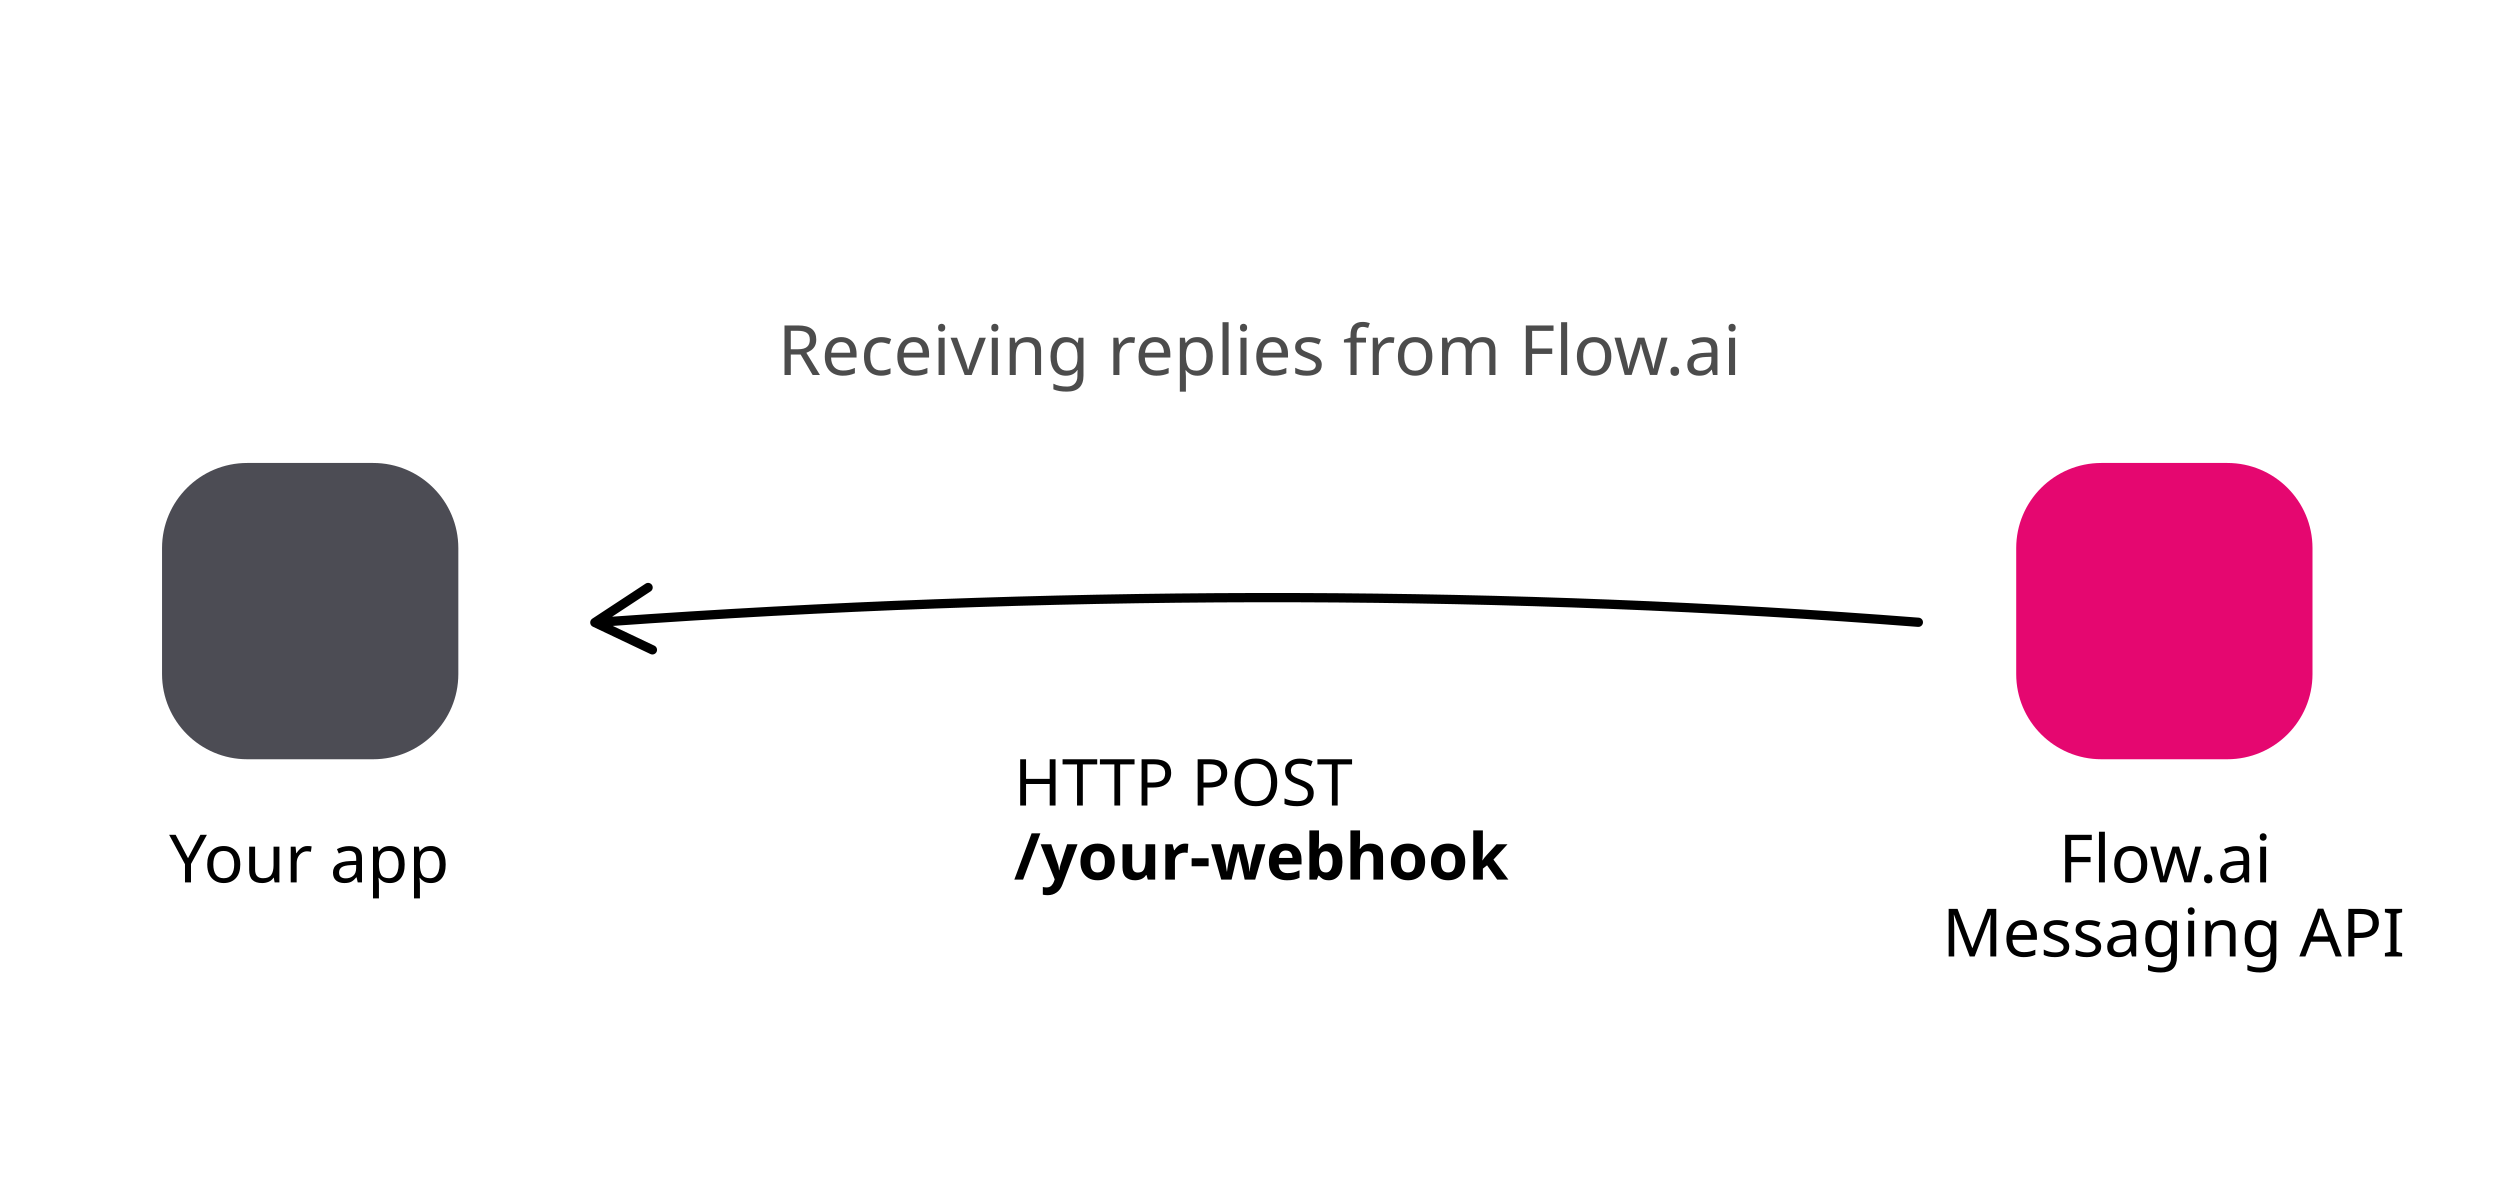
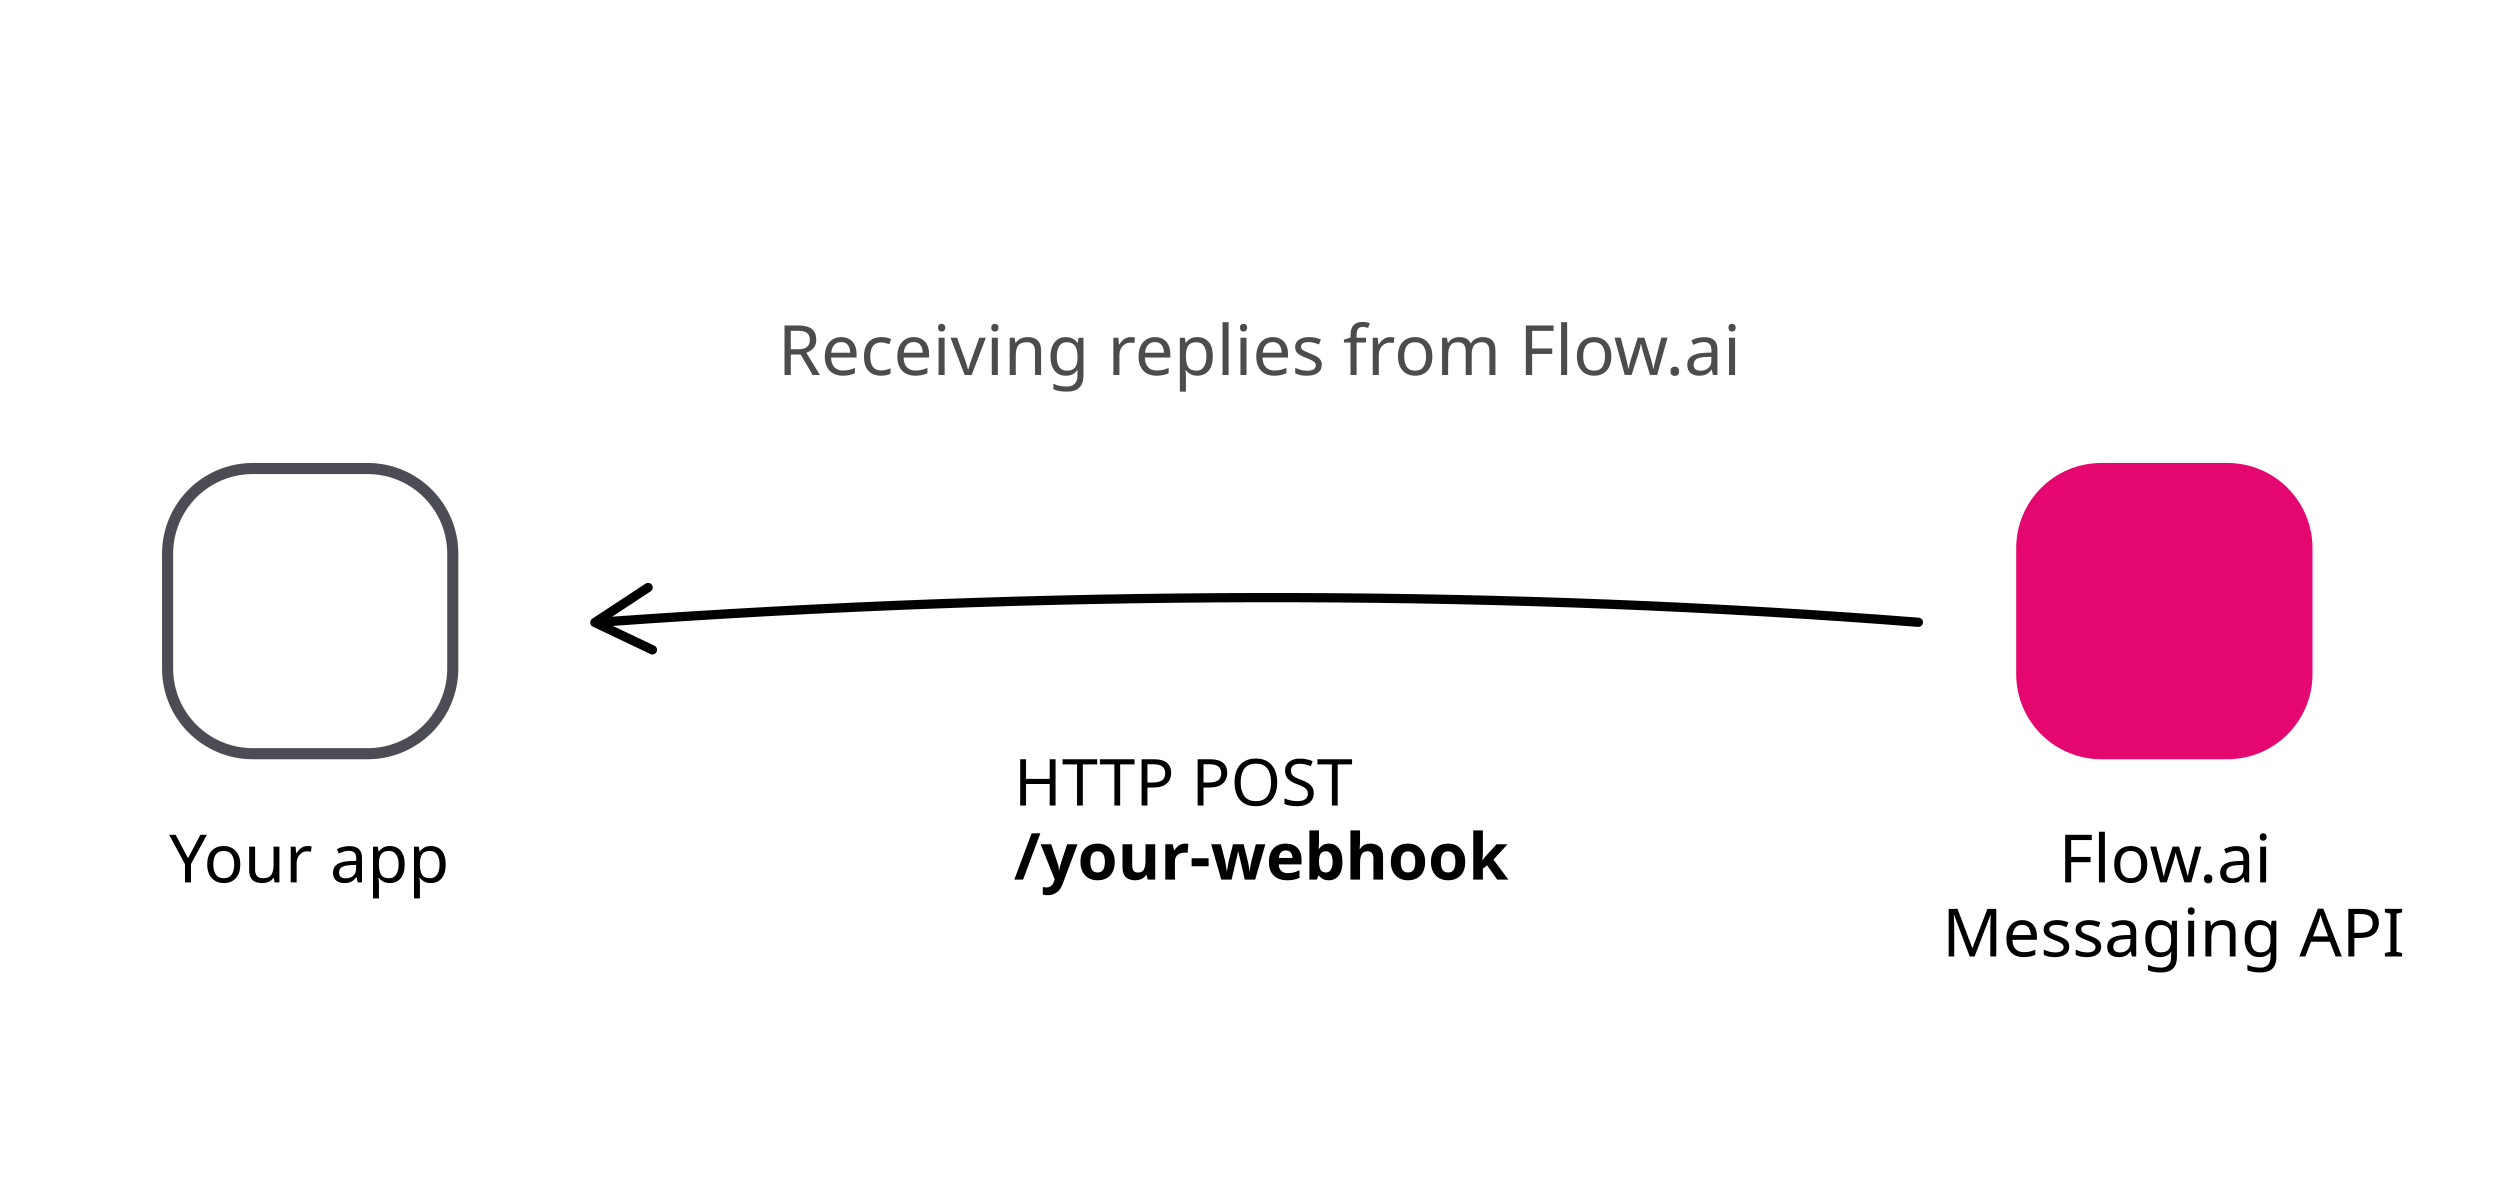
<svg xmlns="http://www.w3.org/2000/svg" width="540px" height="256px" viewBox="0 0 540 256" version="1.1">
  <defs />
  <g id="Page-1" stroke="none" stroke-width="1" fill="none" fill-rule="evenodd">
    <g id="inbound-copy" transform="translate(0, -350)">
      <g id="receiving" transform="translate(19, 417)">
        <g id="Group" transform="translate(0, 33)">
-           <g id="Dimmed">
-             <rect id="Rectangle" fill="#4C4C54" fill-rule="evenodd" x="16" y="0" width="64" height="64" rx="18.4" />
+           <g id="Dimmed-open">
+             <rect id="Rectangle" stroke="#4C4C54" stroke-width="2.4" x="17.2" y="1.2" width="61.6" height="61.6" rx="18.4" />
            <text id="Slack" font-family="Gilroy-Regular, Gilroy" font-size="14.4" font-weight="normal" fill="#000000">
              <tspan x="17.537" y="90.6">Your app</tspan>
            </text>
          </g>
          <g id="Flow" transform="translate(395, 0)">
            <rect id="Rectangle" fill="#E50770" fill-rule="evenodd" x="21.5" y="0" width="64" height="64" rx="18.4" />
            <text id="Flow.ai" font-family="Gilroy-Regular, Gilroy" font-size="14.4" font-weight="normal" fill="#000000">
              <tspan x="30.683" y="90.6">Flow.ai </tspan>
              <tspan x="5.519" y="106.6">Messaging API</tspan>
            </text>
          </g>
          <text id="HTTP-POST-/your-webh" font-family="Gilroy-Regular, Gilroy" font-size="14" font-weight="normal" fill="#000000">
            <tspan x="200" y="74">HTTP POST </tspan>
            <tspan x="200" y="90" font-family="Gilroy-Bold, Gilroy" font-weight="bold">/your-webhook</tspan>
            <tspan x="302.858" y="90"> </tspan>
          </text>
        </g>
        <text id="Receiving-replies-fr" font-family="Gilroy-Medium, Gilroy" font-size="15" font-weight="400" fill="#000000" fill-opacity="0.7">
          <tspan x="149" y="14">Receiving replies from Flow.ai</tspan>
        </text>
        <path d="M121.538,60.737 L110.033,68.3 L109.913,66.561 L122.351,72.466 C122.849,72.703 123.062,73.3 122.825,73.798 C122.588,74.297 121.992,74.51 121.493,74.273 L109.055,68.368 C108.351,68.034 108.283,67.057 108.935,66.629 L120.44,59.066 C120.901,58.763 121.521,58.891 121.825,59.353 C122.128,59.814 122,60.434 121.538,60.737 Z M395.287,68.41 C307.546,61.577 216.266,61.32 121.447,67.639 L110.301,68.411 C109.75,68.449 109.273,68.033 109.235,67.482 C109.196,66.931 109.612,66.453 110.163,66.415 L121.311,65.643 C216.227,59.318 307.604,59.575 395.443,66.416 C395.993,66.459 396.405,66.94 396.362,67.491 C396.319,68.041 395.838,68.453 395.287,68.41 Z" id="Path-12-Copy" fill="#000000" fill-rule="nonzero" />
      </g>
    </g>
  </g>
</svg>
